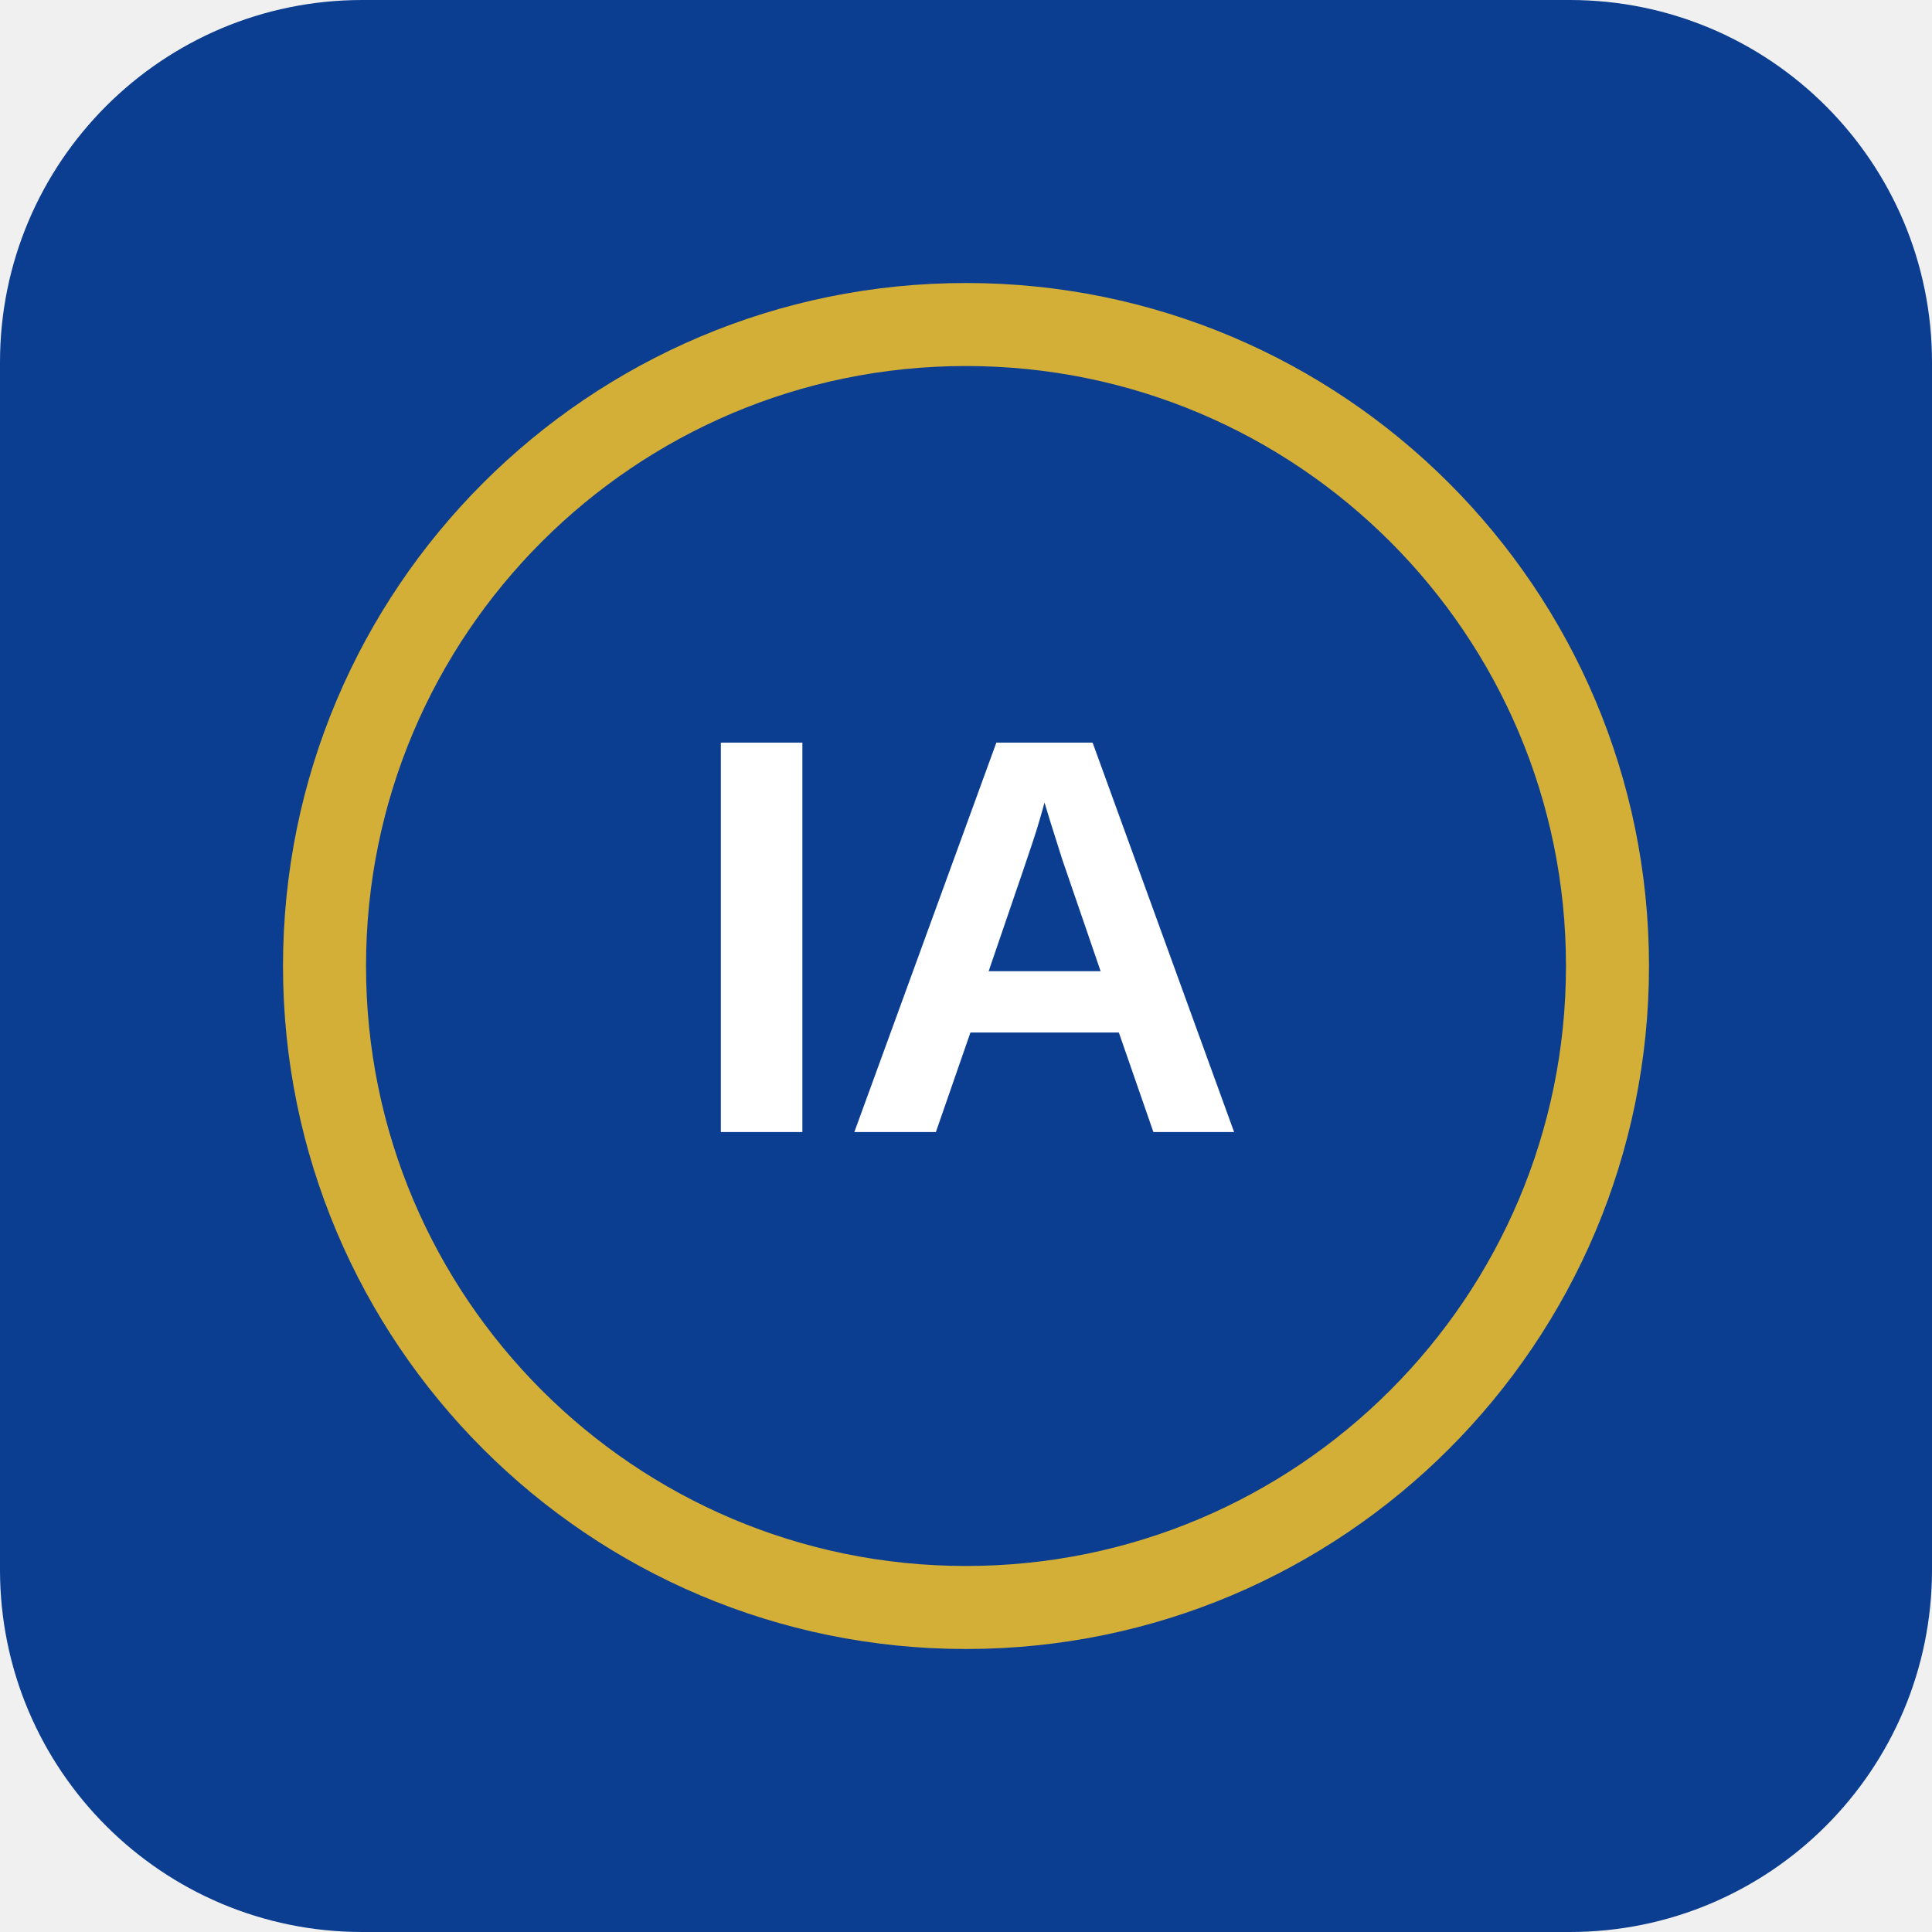
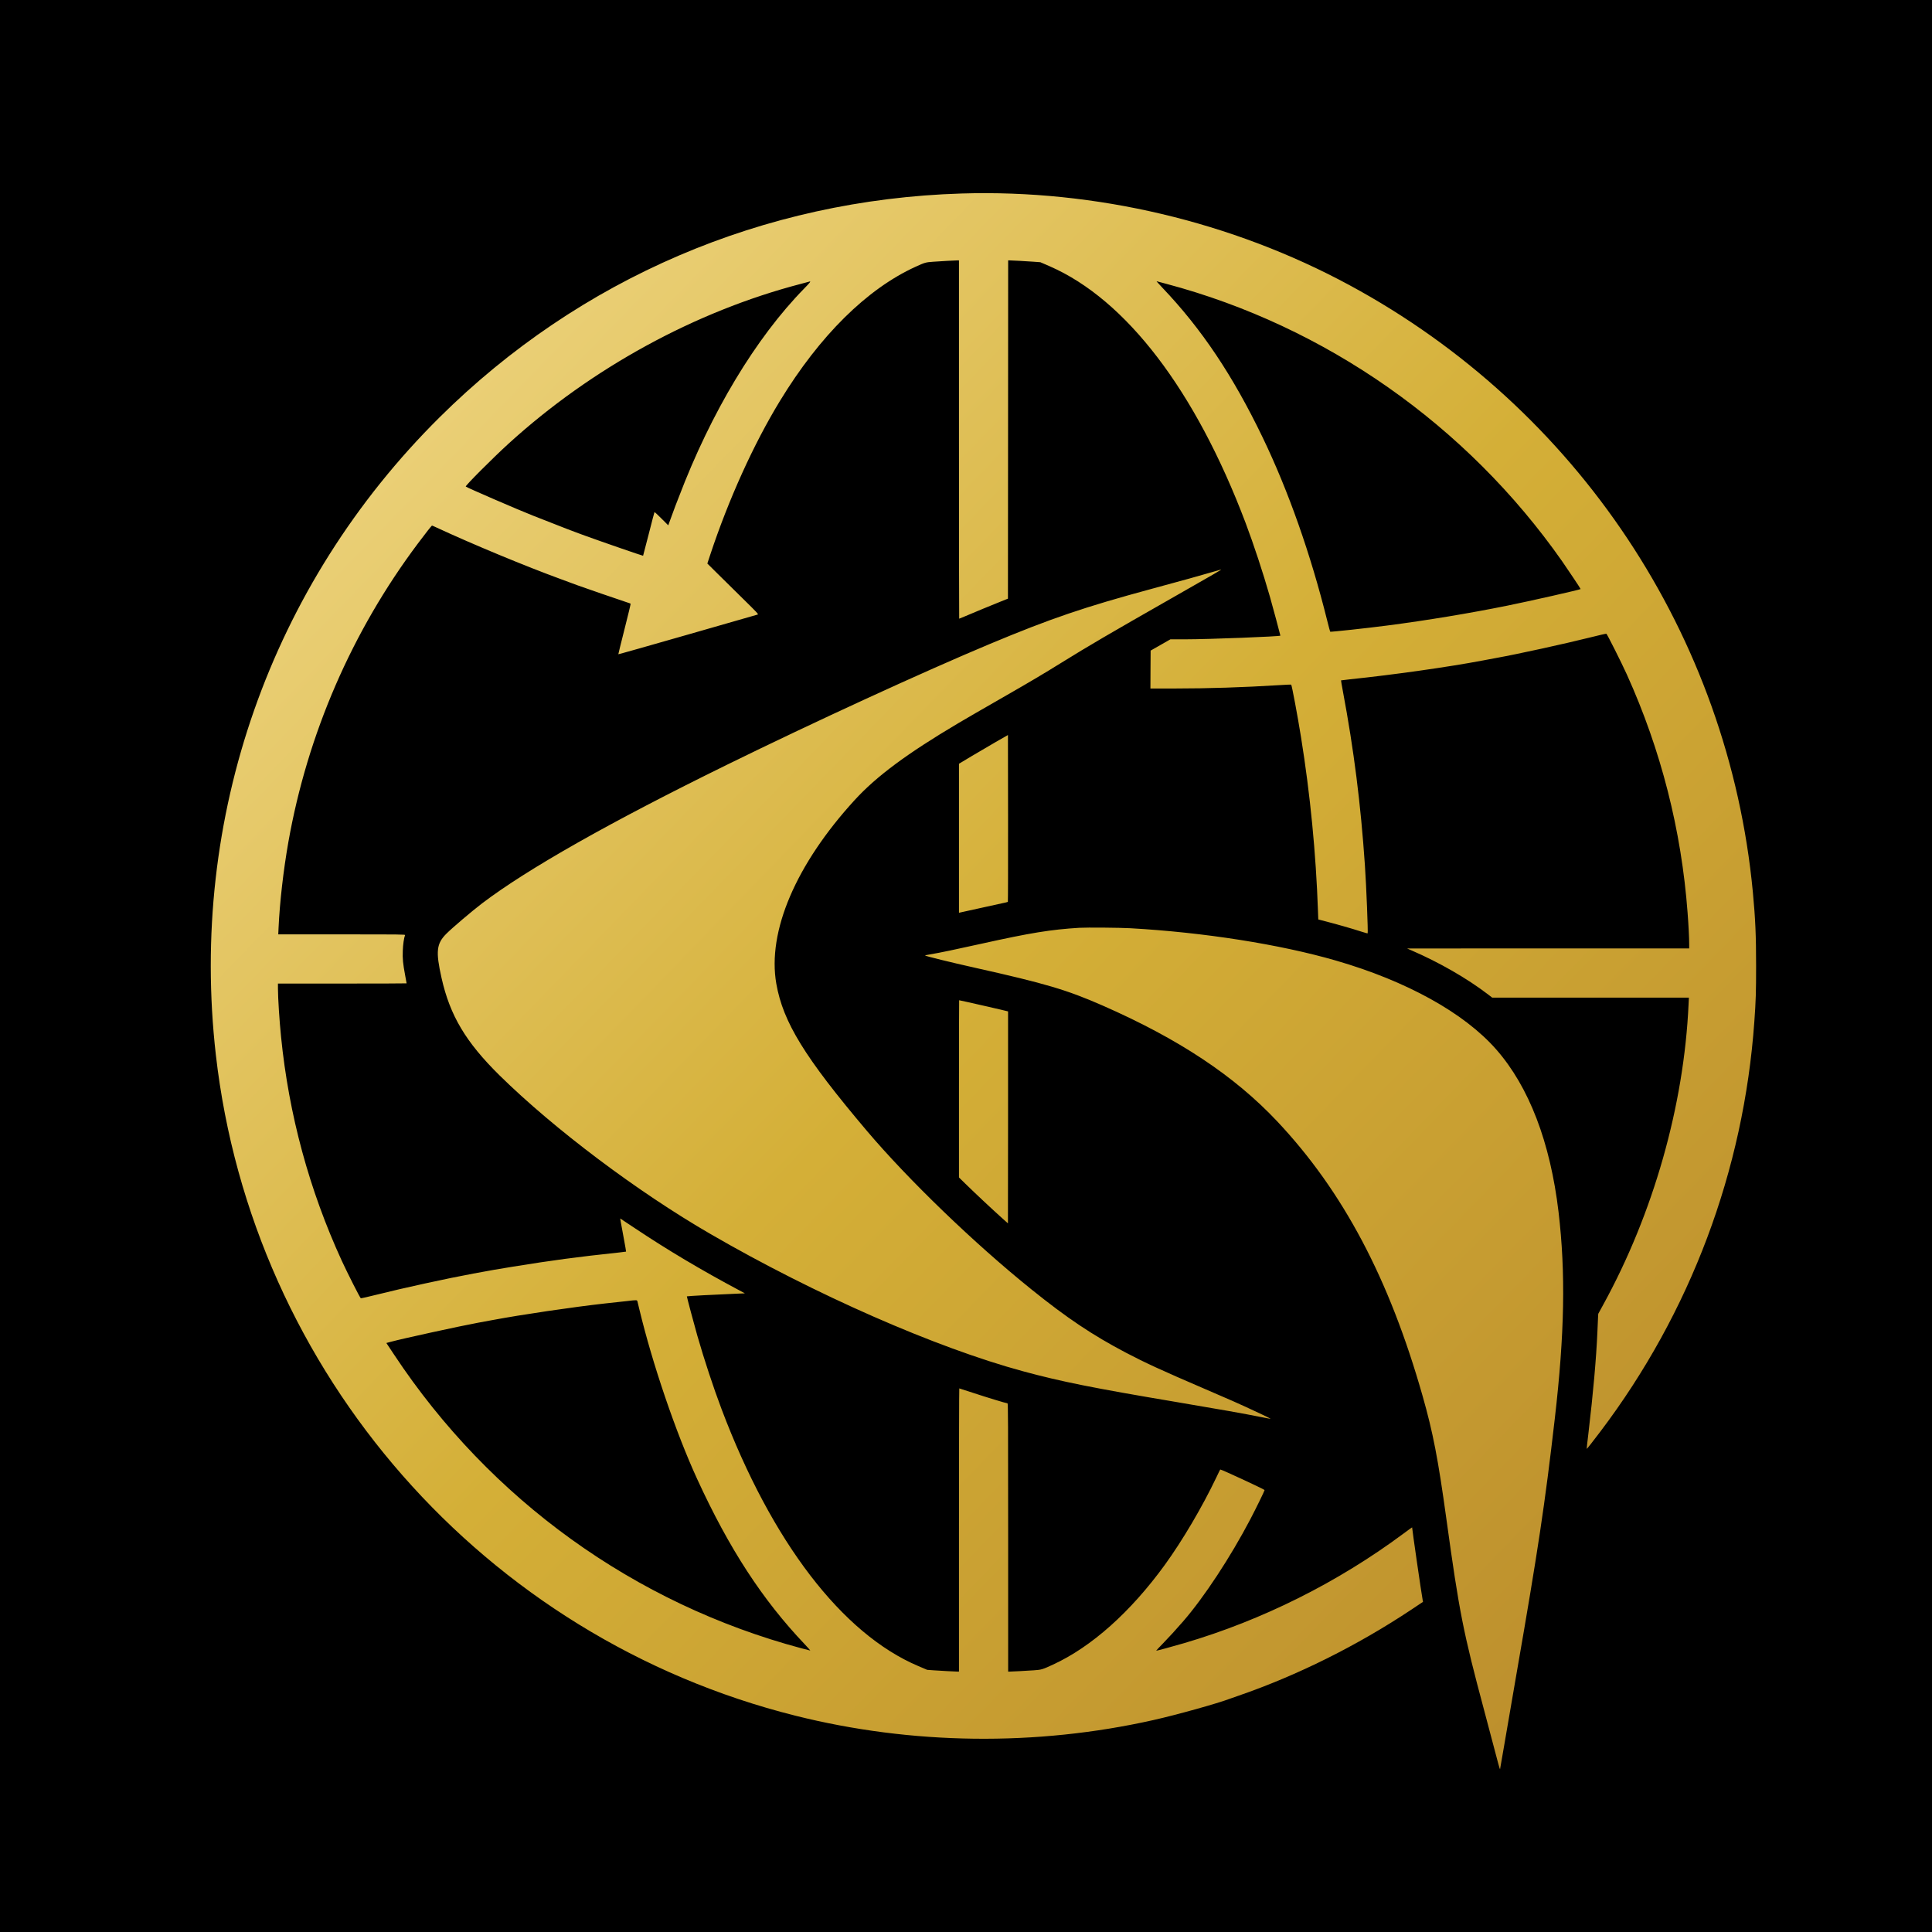
- <svg xmlns="http://www.w3.org/2000/svg" viewBox="0 0 512 512">
-   <rect width="512" height="512" rx="96" fill="#0B3D91" />
-   <circle cx="256" cy="256" r="170" fill="none" stroke="#D4AF37" stroke-width="22" />
-   <text x="256" y="300" font-family="Arial,Helvetica,sans-serif" font-size="150" font-weight="700" fill="#fff" text-anchor="middle">IA</text>
+ <svg xmlns="http://www.w3.org/2000/svg" viewBox="-60 -50 1100 1100">
+   <defs>
+     <linearGradient id="g" x1="0" y1="0" x2="1" y2="1">
+       <stop offset="0" stop-color="#F3DC8F" />
+       <stop offset=".5" stop-color="#D4AF37" />
+       <stop offset="1" stop-color="#B8892B" />
+     </linearGradient>
+   </defs>
+   <rect x="-60" y="-50" width="1100" height="1100" fill="#000" />
+   <path fill="url(#g)" d="M 487.5,60.17 C 374.68,63.62 270.05,108.5 190.28,187.6 C 94.03,283.07 47.5,415.65 62.9,550.62 C 83.58,731.85 215.65,882.42 392.88,926.85 C 459.1,943.45 529.88,944.33 596.62,929.35 C 609.88,926.38 633.2,919.88 640.5,917.1 C 640.98,916.92 643.08,916.2 645.12,915.48 C 678.88,903.83 712.77,886.92 743.53,866.48 L 750.2,862.02 L 750,860.95 C 749.27,857.17 744,820.7 744,819.62 C 744,819.55 741.83,821.12 739.2,823.08 C 701.7,850.95 658.7,872.45 614.38,885.48 C 607.35,887.55 598.42,889.95 598.27,889.85 C 598.23,889.8 599.95,887.92 602.15,885.7 C 605.75,882 609.42,877.98 613.65,873.12 C 625.55,859.42 640.57,836.58 651.88,815 C 655.2,808.67 660,798.83 660,798.38 C 660,798 635,786.4 634.75,786.67 C 634.65,786.77 633.62,788.85 632.5,791.25 C 624.62,807.8 613.2,827.2 603.18,841 C 583.63,867.9 561.5,887.62 539.55,897.75 C 533.48,900.55 532.98,900.7 528.62,901 C 524.67,901.27 515.85,901.75 514.7,901.75 L 514,901.75 L 514,825.38 C 514,759.83 513.95,749 513.65,749 C 512.98,749 502.02,745.67 494.23,743.1 C 489.9,741.67 486.25,740.5 486.18,740.5 C 486.07,740.5 486,776.77 486,821.12 L 486,901.75 L 485.33,901.75 C 484.05,901.75 475.18,901.25 471.5,901 L 467.88,900.73 L 462.88,898.6 C 419.48,880.23 379.4,827.88 350.83,752.3 C 346.15,739.9 340.95,724.15 337,710.38 C 335.2,704.12 330.98,688.2 331.08,688.1 C 331.25,687.92 346.83,687.08 359.88,686.55 L 364.12,686.38 L 361.12,684.77 C 339.3,673.15 320.18,661.77 301.53,649.33 C 296.95,646.25 293.15,643.75 293.12,643.75 C 293.07,643.75 293.4,645.52 295.25,655.58 C 295.98,659.4 296.5,662.58 296.45,662.62 C 296.43,662.65 294.7,662.88 292.62,663.1 C 268.48,665.67 254.47,667.55 231.65,671.25 C 222.72,672.7 220.25,673.12 209.5,675.12 C 194.7,677.85 169.3,683.4 154.33,687.17 C 149.63,688.35 145.63,689.25 145.43,689.17 C 145,689.02 137.83,674.85 134.62,667.88 C 116.08,627.5 104.45,584.65 100.03,540.38 C 99.08,531.1 98.25,518.08 98.25,512.8 L 98.25,510 L 134.88,510 C 155.03,510 171.5,509.95 171.5,509.88 C 171.5,509.8 171.12,507.68 170.65,505.17 C 169.43,498.62 169.15,495.92 169.33,491.32 C 169.45,487.77 170,483.98 170.62,482.42 C 170.8,482.02 168.97,482 134.62,482 L 98.43,482 L 98.6,478.3 C 99.25,463.82 101.35,445.57 104.15,429.62 C 115.03,367.98 140.38,309.52 177.98,259.38 C 182.38,253.5 185.73,249.25 185.98,249.25 C 186.1,249.25 187.3,249.77 188.65,250.4 C 208.7,259.73 239.1,272.35 259.62,279.85 C 262.52,280.92 266.68,282.45 268.88,283.27 C 272.52,284.6 292.95,291.65 297.12,293 C 298.1,293.3 298.95,293.62 299.05,293.72 C 299.15,293.8 297.6,300.27 295.6,308.1 C 293.62,315.92 292.03,322.4 292.05,322.5 C 292.1,322.58 309.85,317.58 331.5,311.35 C 353.15,305.12 371.12,299.95 371.45,299.88 C 371.95,299.75 370.9,298.62 363.08,290.95 C 358.15,286.1 351.55,279.6 348.43,276.5 L 342.73,270.85 L 344.33,266 C 354.75,234.5 369.1,202.8 384.08,178.25 C 406.78,141.02 433.58,114.52 461.28,101.88 C 466.63,99.45 466.98,99.33 471.4,99.02 C 476.05,98.7 483.73,98.25 485.08,98.25 L 486,98.25 L 486,200.25 C 486,256.35 486.05,302.25 486.12,302.25 C 486.2,302.25 487.48,301.73 488.95,301.1 C 493.45,299.17 505.65,294.12 509.88,292.45 L 513.88,290.85 L 513.95,194.55 L 514,98.25 L 514.83,98.25 C 516.08,98.25 524.5,98.73 528.62,99.02 L 532.35,99.3 L 537.65,101.6 C 581.17,120.57 620.7,172.37 649.18,247.7 C 653.85,260.1 659.05,275.85 663,289.62 C 664.3,294.12 668.98,311.52 669,311.9 C 669.02,312.4 627.98,314 614.88,314 L 606.38,314 L 600.75,317.22 L 595.12,320.42 L 595.05,331.22 L 595,342 L 609.38,342 C 627.88,342 648.05,341.35 668.18,340.1 C 671.93,339.85 675.08,339.72 675.15,339.82 C 675.55,340.22 678.8,357.6 680.73,369.62 C 685.98,402.17 689.27,435.98 690.4,468.67 L 690.58,473.5 L 691.48,473.73 C 700.62,476.08 709.38,478.55 715.4,480.52 C 717.13,481.07 718.6,481.48 718.68,481.4 C 719,481.07 717.93,454.4 717.12,442.62 C 714.75,407.8 710.83,376.85 704.58,343.55 C 703.95,340.2 703.48,337.42 703.53,337.38 C 703.58,337.33 705.93,337.05 708.75,336.75 C 733,334.25 765.05,329.7 783.88,326.12 C 786.5,325.62 790.15,324.95 792,324.6 C 803.98,322.45 830.7,316.6 845.7,312.85 C 850.4,311.65 854.4,310.75 854.6,310.82 C 855.02,311 863.18,327.22 866.25,334 C 885.7,376.98 897.35,422.67 900.85,469.75 C 901.38,476.6 901.75,484.02 901.75,487.3 L 901.75,490 L 821.45,490 L 741.12,490.02 L 743.62,491.1 C 759.58,498.02 775.15,506.97 787.12,516.1 L 789.6,518 L 845.6,518 L 901.58,518 L 901.4,521.8 C 898.78,579.57 881.35,640.88 852.75,692.95 L 849.98,698.02 L 849.85,700.2 C 849.8,701.4 849.62,705.02 849.5,708.25 C 848.83,723.6 847.08,743.25 844.4,765.88 C 843.8,770.83 843.35,774.9 843.4,774.95 C 843.48,775.08 846.88,770.77 851.15,765.12 C 902.48,697.25 932.8,616.55 938.85,531.62 C 939.7,520 939.85,514.73 939.85,500 C 939.85,482.6 939.45,473.23 938,457.88 C 924.17,312.02 838.1,182.5 708.38,112.38 C 641.45,76.2 563.73,57.83 487.5,60.17 M 604.12,111.62 C 694.65,135.7 775,192 829.35,269.47 C 832.35,273.75 840.05,285.3 839.95,285.38 C 839.48,285.8 810.75,292.3 798.12,294.85 C 776.33,299.25 752.42,303.2 730.03,306.12 C 718.88,307.58 697.55,309.9 697.35,309.67 C 697.27,309.6 696.5,306.7 695.62,303.2 C 686.2,265.37 673.58,229.55 658.93,199.12 C 641.9,163.75 624.13,137.23 601.77,113.77 C 599.8,111.7 598.35,110.05 598.52,110.12 C 598.73,110.17 601.25,110.88 604.12,111.62 M 397.85,114.3 C 370.28,142.45 344.8,184.85 326.5,233 C 325.85,234.73 324.98,236.98 324.55,238 C 324.15,239.02 323.18,241.62 322.43,243.75 C 321.68,245.88 320.93,247.95 320.75,248.35 L 320.48,249.1 L 316.62,245.25 C 314.5,243.12 312.7,241.45 312.65,241.52 C 312.58,241.6 311.1,247.2 309.38,254 C 307.62,260.8 306.2,266.4 306.15,266.42 C 306.05,266.55 282.38,258.38 273.25,255.05 C 266,252.42 261.52,250.7 243.43,243.57 C 234.98,240.25 205.78,227.62 205.18,227.02 C 204.78,226.62 220.55,210.8 229.55,202.6 C 276.75,159.6 335.85,127.3 395.88,111.65 C 398.35,111 400.5,110.42 400.62,110.38 C 401.98,109.9 401.45,110.62 397.85,114.3 M 302.98,691.17 C 303.12,691.7 303.58,693.57 304,695.38 C 311.4,726.3 324.8,765.67 336.95,792.12 C 355.13,831.73 374.13,860.92 398.23,886.23 C 400.05,888.17 401.45,889.75 401.33,889.75 C 401.2,889.75 398.98,889.17 396.35,888.48 C 301.25,863.08 219.1,803.9 164.45,721.38 L 159.98,714.65 L 162.55,713.95 C 169.28,712.12 202.73,704.83 212.12,703.12 C 213.38,702.9 217.03,702.23 220.25,701.62 C 236.95,698.48 266.2,694.17 284.62,692.12 C 289.02,691.65 294.48,691.05 296.75,690.8 C 302.95,690.07 302.68,690.07 302.98,691.17 M 629.5,275.9 C 623.5,277.67 613.77,280.38 595.75,285.25 C 557.33,295.65 538.33,302.12 503.75,316.57 C 466.18,332.27 403.2,361.22 353.75,385.5 C 287.25,418.15 240.43,444.65 214.5,464.32 C 208.8,468.67 197.6,478.17 194.2,481.57 C 188.48,487.27 188,491.67 191.4,506.82 C 196.2,528.22 205.22,543.35 224.45,562.3 C 255.48,592.82 302.95,628.55 344.65,652.67 C 404.1,687.1 472.93,717.32 522.5,730.75 C 544.12,736.62 562.35,740.27 609,748.12 C 635.27,752.55 648.25,754.85 658.08,756.83 C 661.05,757.42 663.5,757.88 663.5,757.83 C 663.5,757.67 655.55,753.88 649.12,750.95 C 642.6,747.98 643.45,748.35 626.25,740.92 C 601.15,730.12 592.02,725.92 581.12,720.2 C 561.88,710.08 547.65,700.55 527.12,684.02 C 494.65,657.88 457.18,621.75 433.58,593.88 C 398.13,551.98 385.85,532.02 382,510.1 C 376.8,480.35 393.1,442.15 426.65,405.48 C 439.03,391.98 456.33,379.12 485.5,361.82 C 490.6,358.8 497.4,354.87 514.38,345.12 C 526.5,338.17 534.3,333.55 544.12,327.45 C 560.35,317.4 571.73,310.75 606.38,291 C 631.83,276.5 635.73,274.25 635.25,274.27 C 635.05,274.3 632.45,275.02 629.5,275.9 M 506.88,372.5 C 503.02,374.73 496.75,378.4 492.95,380.67 L 486,384.85 L 486,427.27 L 486,469.7 L 486.95,469.48 C 496.5,467.35 507.6,464.9 510.25,464.35 C 512.1,463.98 513.7,463.6 513.83,463.5 C 513.93,463.42 513.98,442 513.95,415.92 L 513.88,368.5 L 506.88,372.5 M 554.5,478.25 C 538.25,479.25 526.73,481.12 499,487.27 C 484.73,490.45 474.8,492.52 469.5,493.4 C 468.05,493.62 466.77,493.9 466.68,494 C 466.4,494.25 481.65,498 495.12,501 C 535.1,509.93 547.42,513.58 567.68,522.47 C 611.18,541.55 642.78,562.52 667.23,588.5 C 704.68,628.3 731,678.02 749.95,744.75 C 755.88,765.52 758.83,780.85 763.5,814.75 C 770.85,868 773.08,879.23 785,923.75 C 787.58,933.35 790.6,944.8 792.98,953.88 C 793.5,955.92 794,957.45 794.08,957.25 C 794.15,957.05 795.18,951.08 796.38,944 C 797.58,936.92 800.67,918.88 803.28,903.88 C 815.78,831.98 819.6,806.58 825.23,757.75 C 830.83,709.33 831.45,674.7 827.38,640.12 C 822.67,600.38 810.58,568.8 791.88,547.5 C 773.62,526.7 740.92,508.57 700.53,496.88 C 668.63,487.65 625.4,480.85 583.62,478.5 C 577.38,478.15 558.88,478 554.5,478.25 M 486,569.95 L 486,620.4 L 489.7,624.02 C 495.48,629.67 505.2,638.77 510.88,643.85 L 513.88,646.52 L 513.95,586.22 C 513.98,553.05 513.98,525.9 513.95,525.85 C 513.8,525.72 486.53,519.5 486.1,519.5 C 486.05,519.5 486,542.2 486,569.95" />
</svg>
